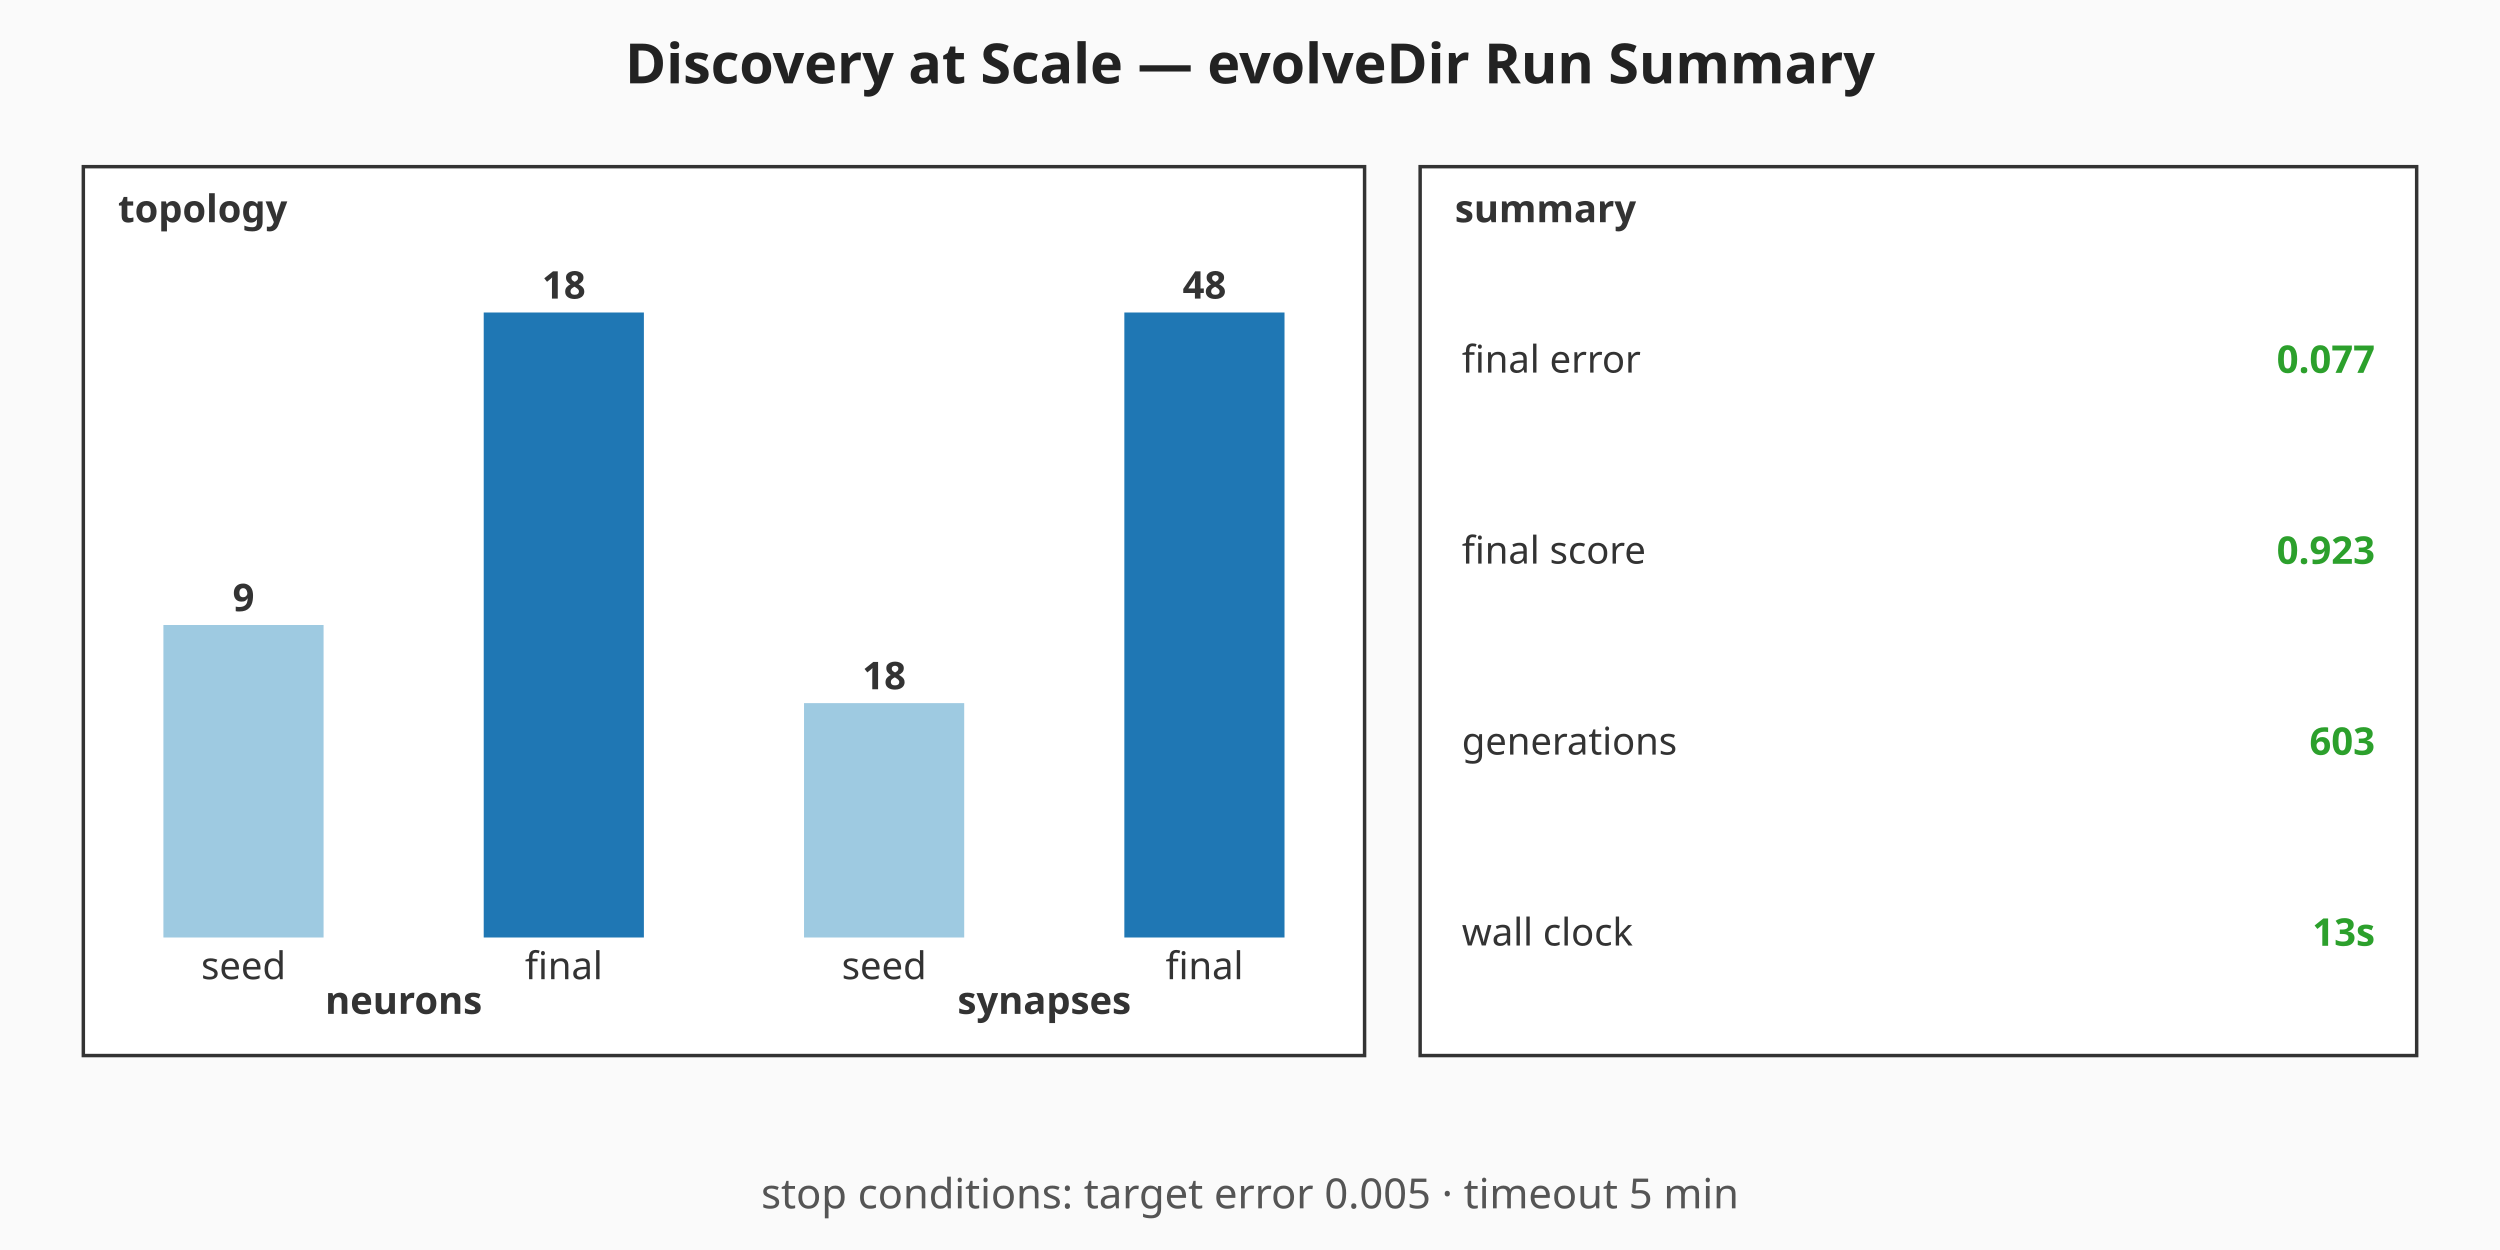
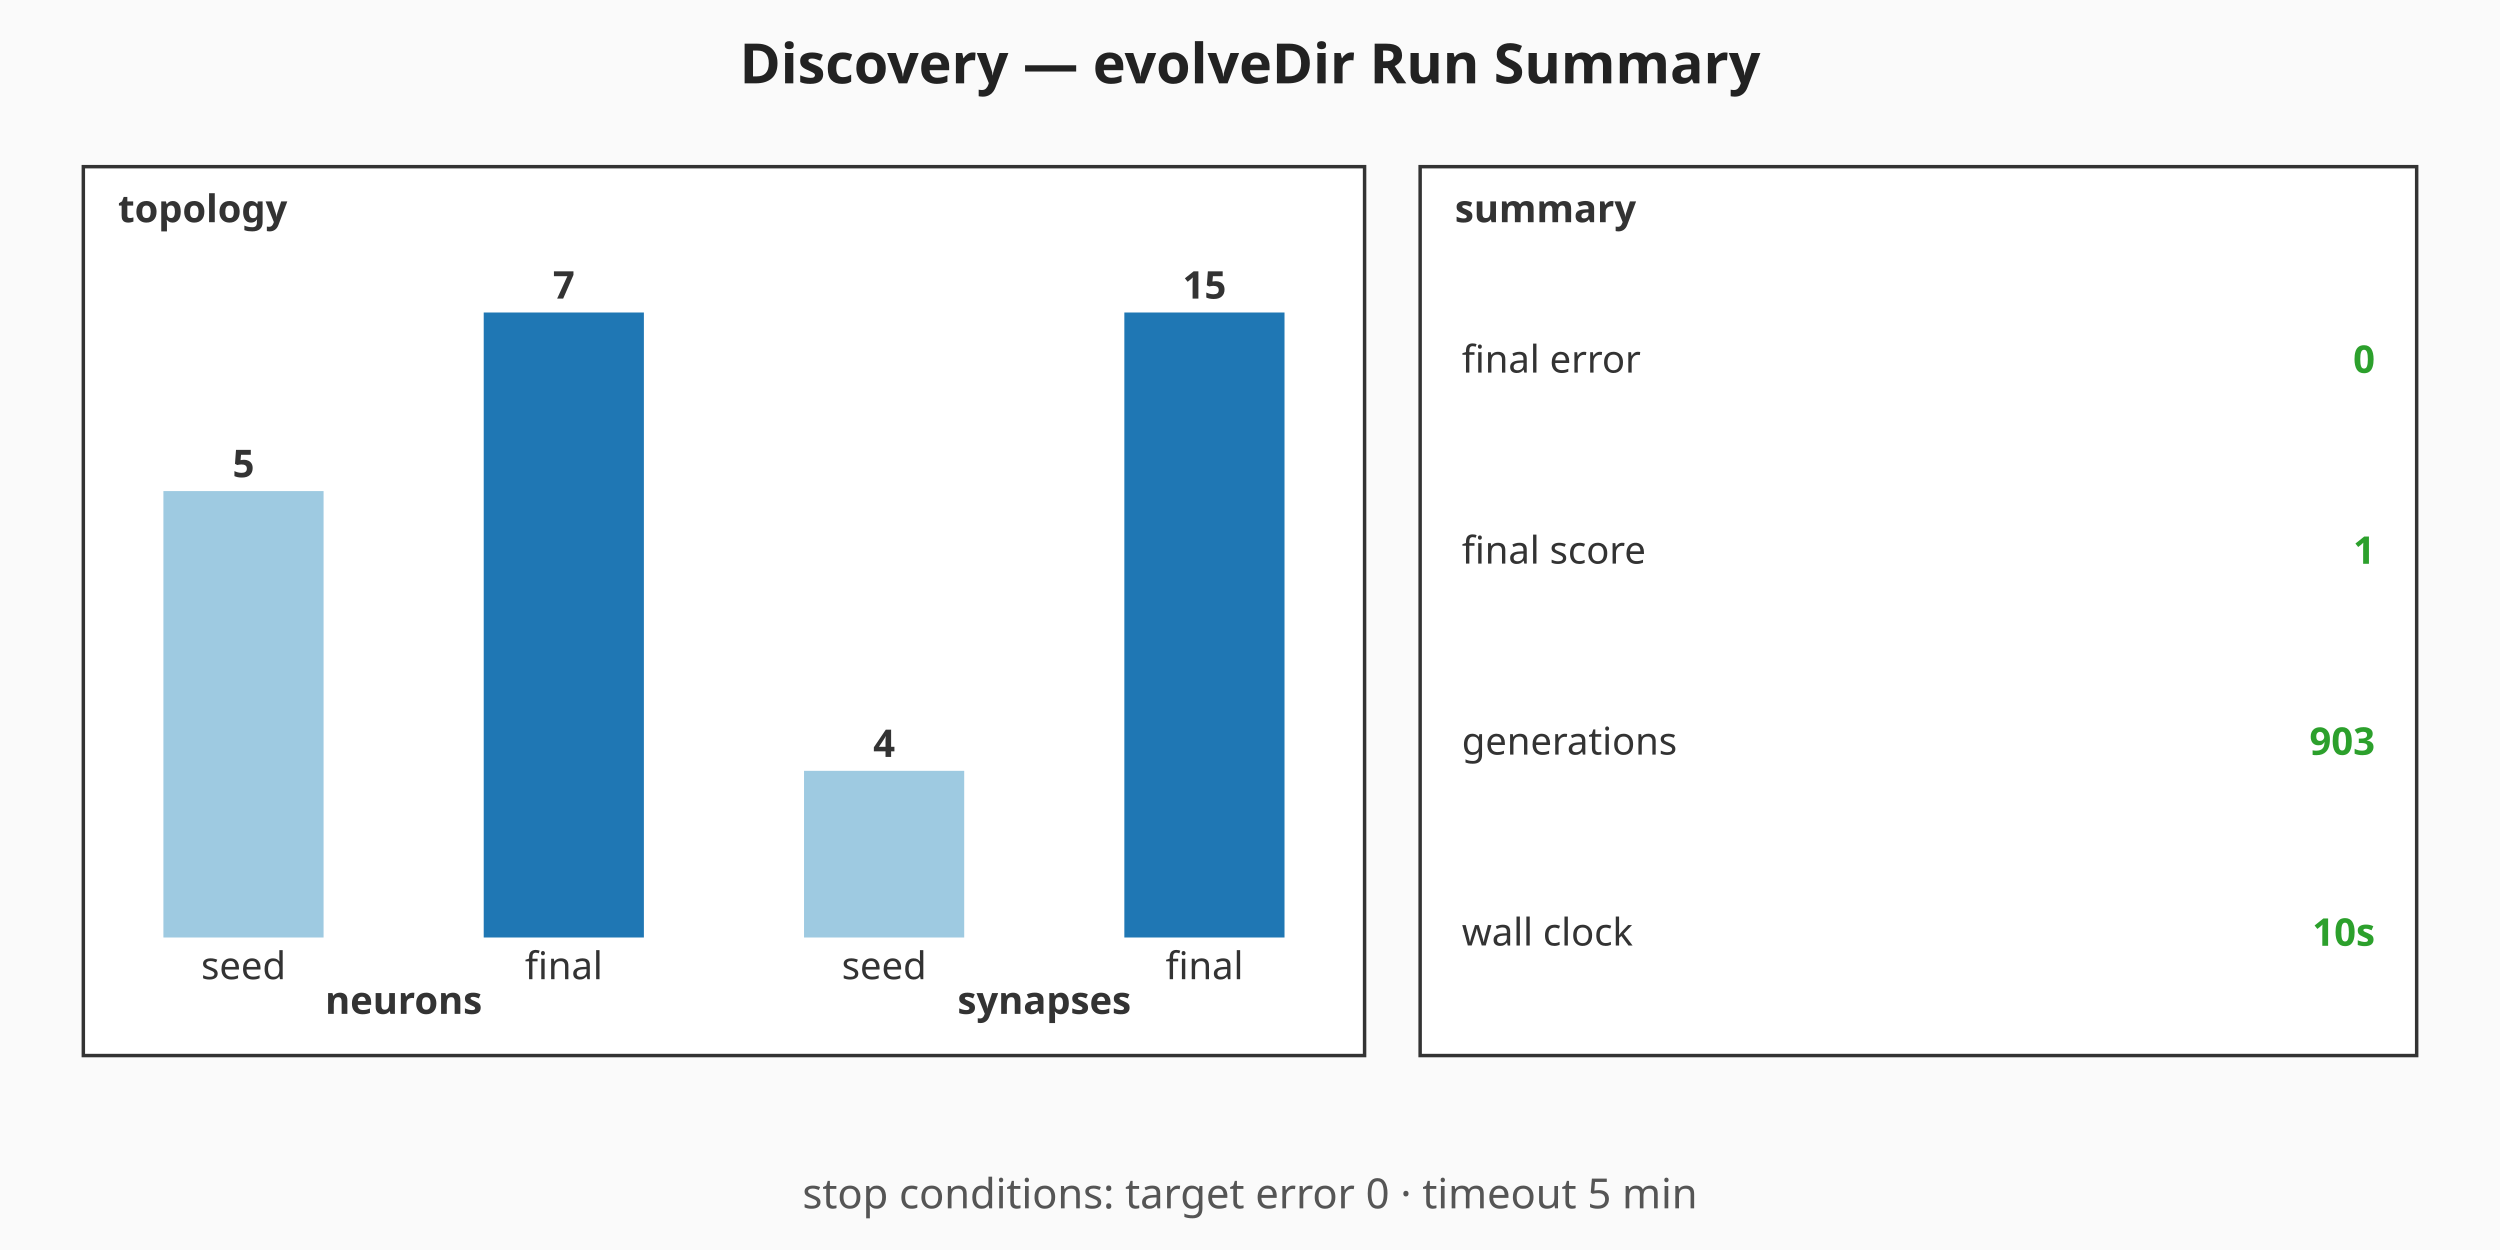
- <svg xmlns="http://www.w3.org/2000/svg" viewBox="0 0 720 360" width="720" height="360" role="img" aria-label="Discovery at Scale — evolveDir Run Summary summary chart">
+ <svg xmlns="http://www.w3.org/2000/svg" viewBox="0 0 720 360" width="720" height="360" role="img" aria-label="Discovery — evolveDir Run Summary summary chart">
  <rect width="720" height="360" fill="#fafafa" />
-   <text x="360" y="24" text-anchor="middle" font-family="sans-serif" font-size="16" font-weight="bold" fill="#222">Discovery at Scale — evolveDir Run Summary</text>
+   <text x="360" y="24" text-anchor="middle" font-family="sans-serif" font-size="16" font-weight="bold" fill="#222">Discovery — evolveDir Run Summary</text>
  <g class="topology" font-family="sans-serif" font-size="11" fill="#333">
    <rect x="24" y="48" width="369" height="256" fill="#ffffff" stroke="#333" stroke-width="1" />
    <text x="34" y="64" font-weight="bold">topology</text>
-     <rect class="topo-bar topo-bar-seed-neurons" x="47.06" y="180" width="46.13" height="90" fill="#9ecae1" />
-     <text x="70.13" y="176" text-anchor="middle" font-weight="bold">9</text>
+     <rect class="topo-bar topo-bar-seed-neurons" x="47.06" y="141.43" width="46.13" height="128.57" fill="#9ecae1" />
+     <text x="70.13" y="137.43" text-anchor="middle" font-weight="bold">5</text>
    <text x="70.13" y="282" text-anchor="middle">seed</text>
    <rect class="topo-bar topo-bar-final-neurons" x="139.31" y="90" width="46.13" height="180" fill="#1f77b4" />
-     <text x="162.38" y="86" text-anchor="middle" font-weight="bold">18</text>
+     <text x="162.38" y="86" text-anchor="middle" font-weight="bold">7</text>
    <text x="162.38" y="282" text-anchor="middle">final</text>
    <text x="116.25" y="292" text-anchor="middle" font-weight="bold">neurons</text>
-     <rect class="topo-bar topo-bar-seed-synapses" x="231.56" y="202.5" width="46.13" height="67.5" fill="#9ecae1" />
-     <text x="254.63" y="198.5" text-anchor="middle" font-weight="bold">18</text>
+     <rect class="topo-bar topo-bar-seed-synapses" x="231.56" y="222" width="46.13" height="48" fill="#9ecae1" />
+     <text x="254.63" y="218" text-anchor="middle" font-weight="bold">4</text>
    <text x="254.63" y="282" text-anchor="middle">seed</text>
    <rect class="topo-bar topo-bar-final-synapses" x="323.81" y="90" width="46.13" height="180" fill="#1f77b4" />
-     <text x="346.88" y="86" text-anchor="middle" font-weight="bold">48</text>
+     <text x="346.88" y="86" text-anchor="middle" font-weight="bold">15</text>
    <text x="346.88" y="282" text-anchor="middle">final</text>
    <text x="300.75" y="292" text-anchor="middle" font-weight="bold">synapses</text>
  </g>
  <g class="callouts" font-family="sans-serif" font-size="11" fill="#333">
    <rect x="409" y="48" width="287" height="256" fill="#ffffff" stroke="#333" stroke-width="1" />
    <text x="419" y="64" font-weight="bold">summary</text>
    <text class="callout-label" x="421" y="103.5" dominant-baseline="middle">final error</text>
-     <text class="callout-value" x="684" y="103.5" text-anchor="end" dominant-baseline="middle" font-weight="bold" fill="#2ca02c">0.077</text>
+     <text class="callout-value" x="684" y="103.5" text-anchor="end" dominant-baseline="middle" font-weight="bold" fill="#2ca02c">0</text>
    <text class="callout-label" x="421" y="158.5" dominant-baseline="middle">final score</text>
-     <text class="callout-value" x="684" y="158.5" text-anchor="end" dominant-baseline="middle" font-weight="bold" fill="#2ca02c">0.923</text>
+     <text class="callout-value" x="684" y="158.5" text-anchor="end" dominant-baseline="middle" font-weight="bold" fill="#2ca02c">1</text>
    <text class="callout-label" x="421" y="213.5" dominant-baseline="middle">generations</text>
-     <text class="callout-value" x="684" y="213.5" text-anchor="end" dominant-baseline="middle" font-weight="bold" fill="#2ca02c">603</text>
+     <text class="callout-value" x="684" y="213.5" text-anchor="end" dominant-baseline="middle" font-weight="bold" fill="#2ca02c">903</text>
    <text class="callout-label" x="421" y="268.5" dominant-baseline="middle">wall clock</text>
-     <text class="callout-value" x="684" y="268.5" text-anchor="end" dominant-baseline="middle" font-weight="bold" fill="#2ca02c">13s</text>
+     <text class="callout-value" x="684" y="268.5" text-anchor="end" dominant-baseline="middle" font-weight="bold" fill="#2ca02c">10s</text>
  </g>
  <g class="caption" font-family="sans-serif" font-size="12" fill="#555">
-     <text x="360" y="348" text-anchor="middle">stop conditions: target error 0.005 · timeout 5 min</text>
+     <text x="360" y="348" text-anchor="middle">stop conditions: target error 0 · timeout 5 min</text>
  </g>
</svg>
